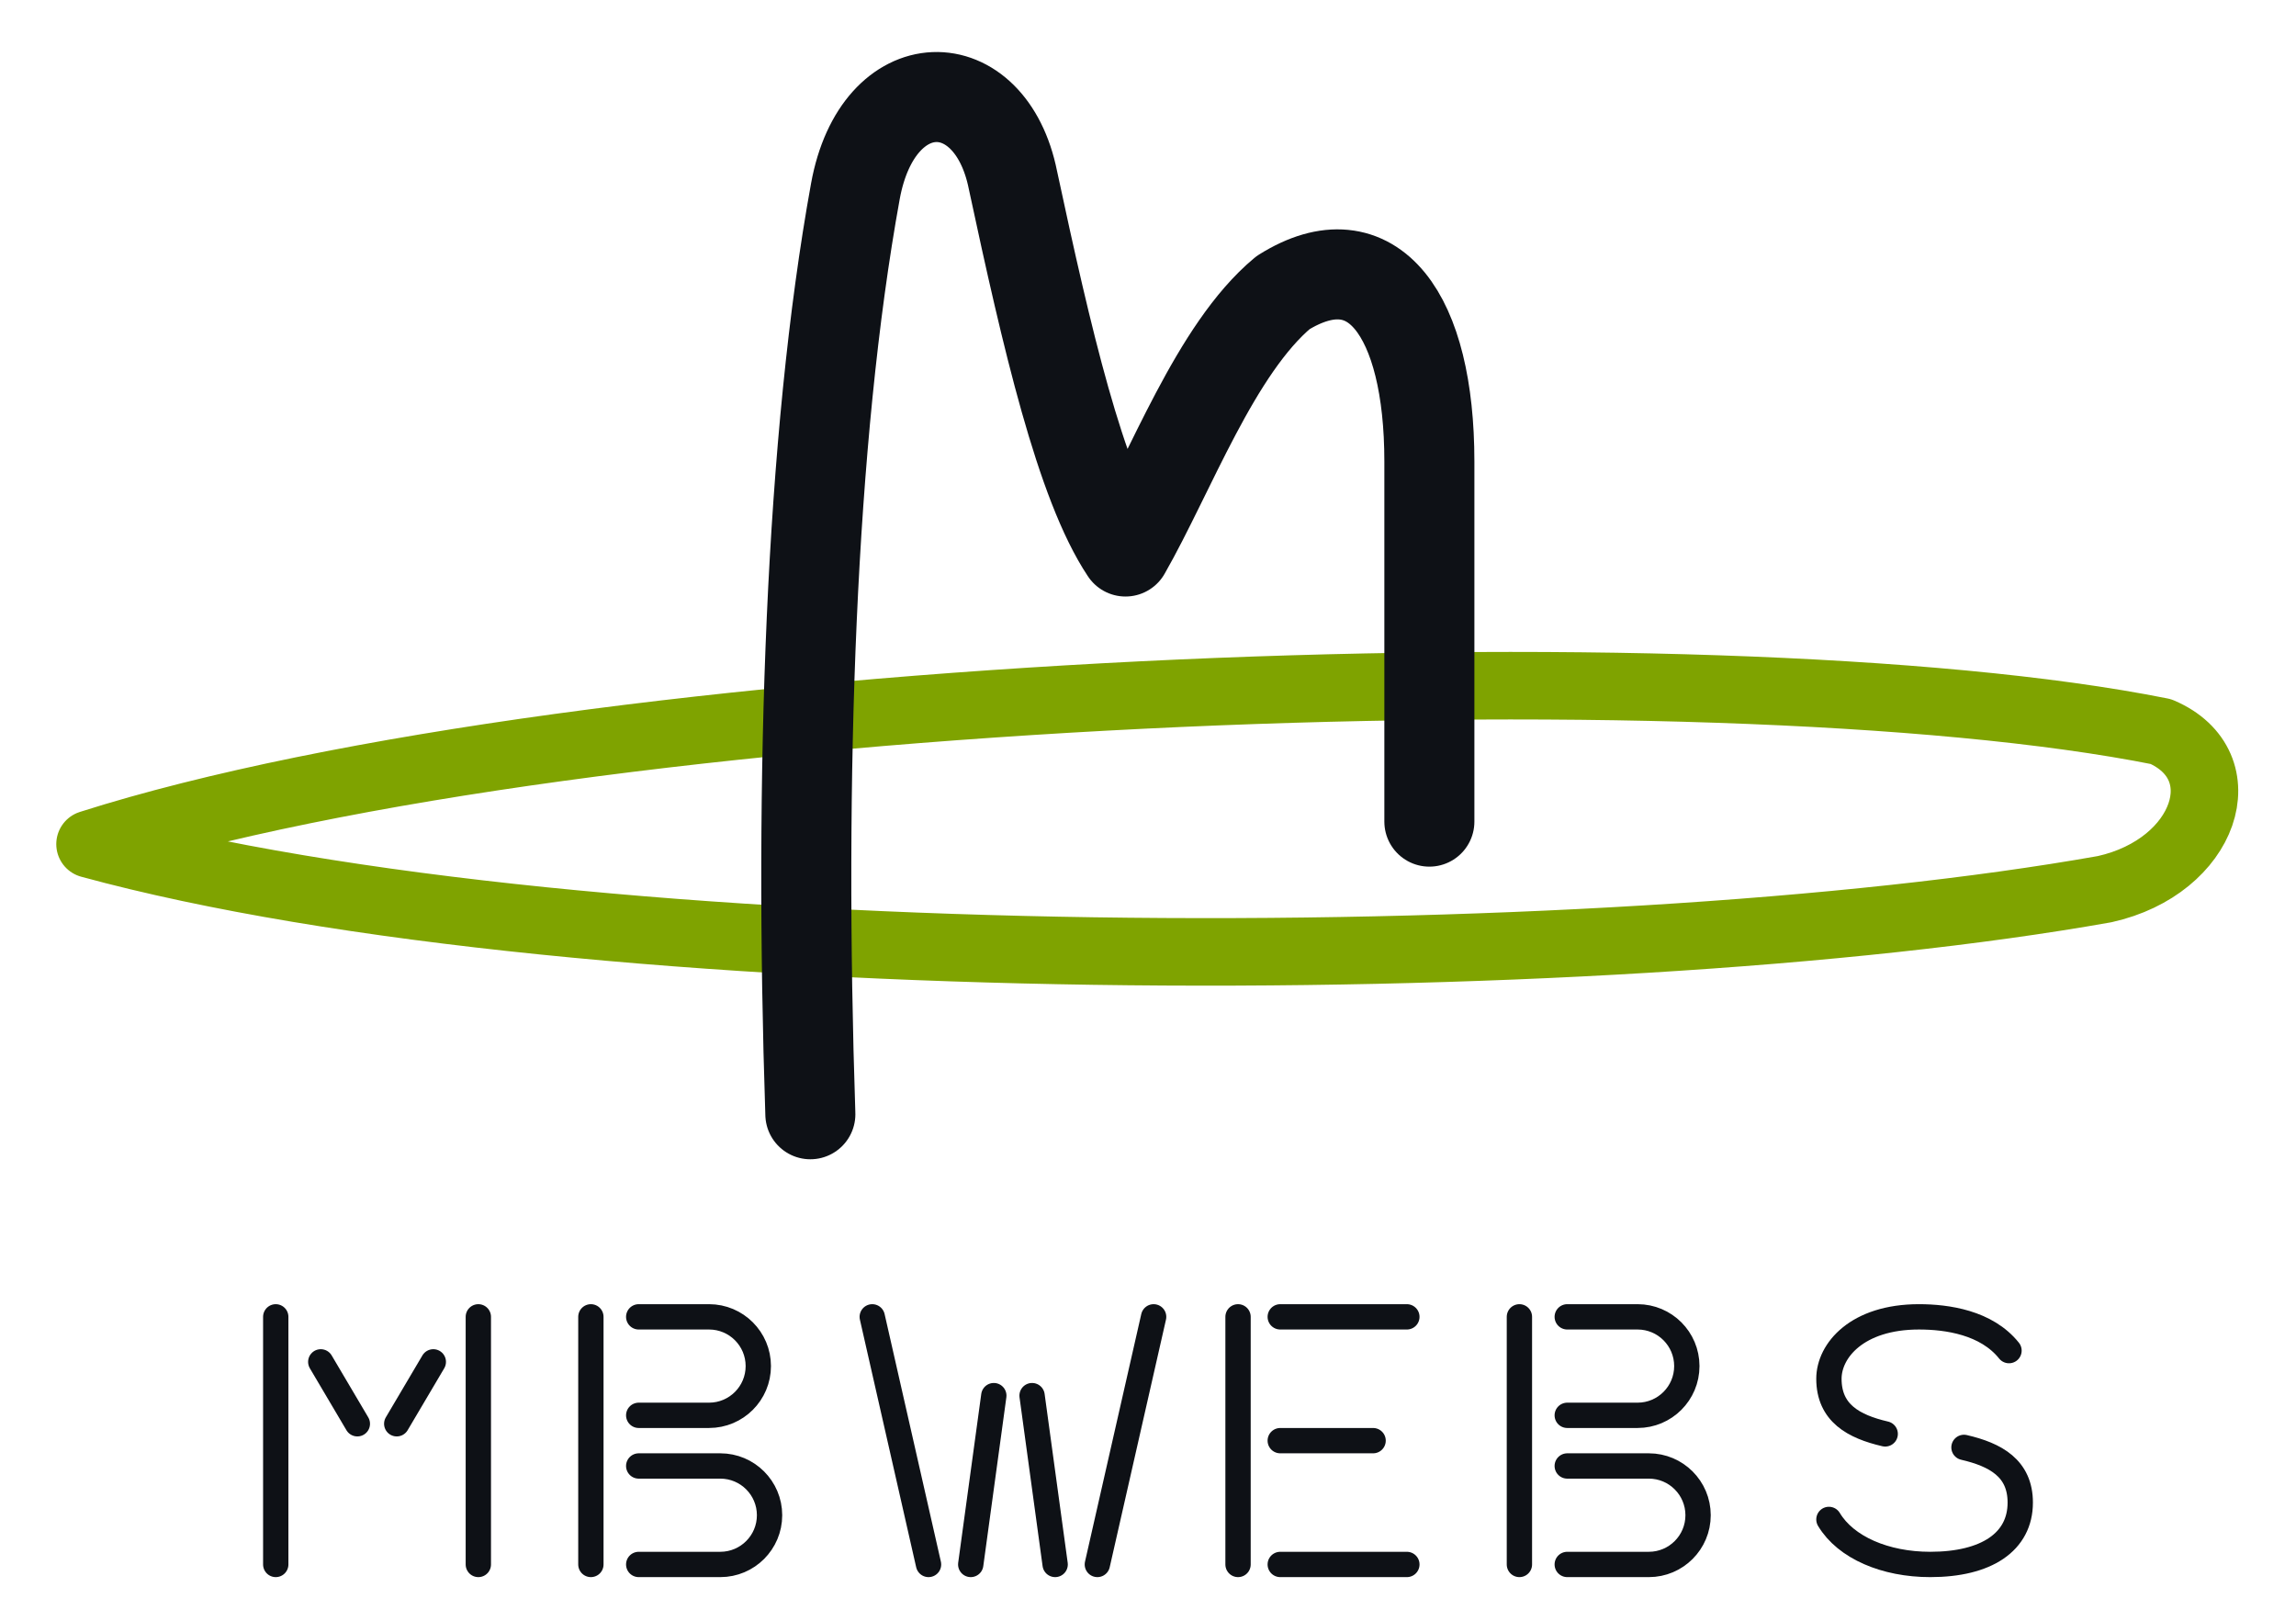
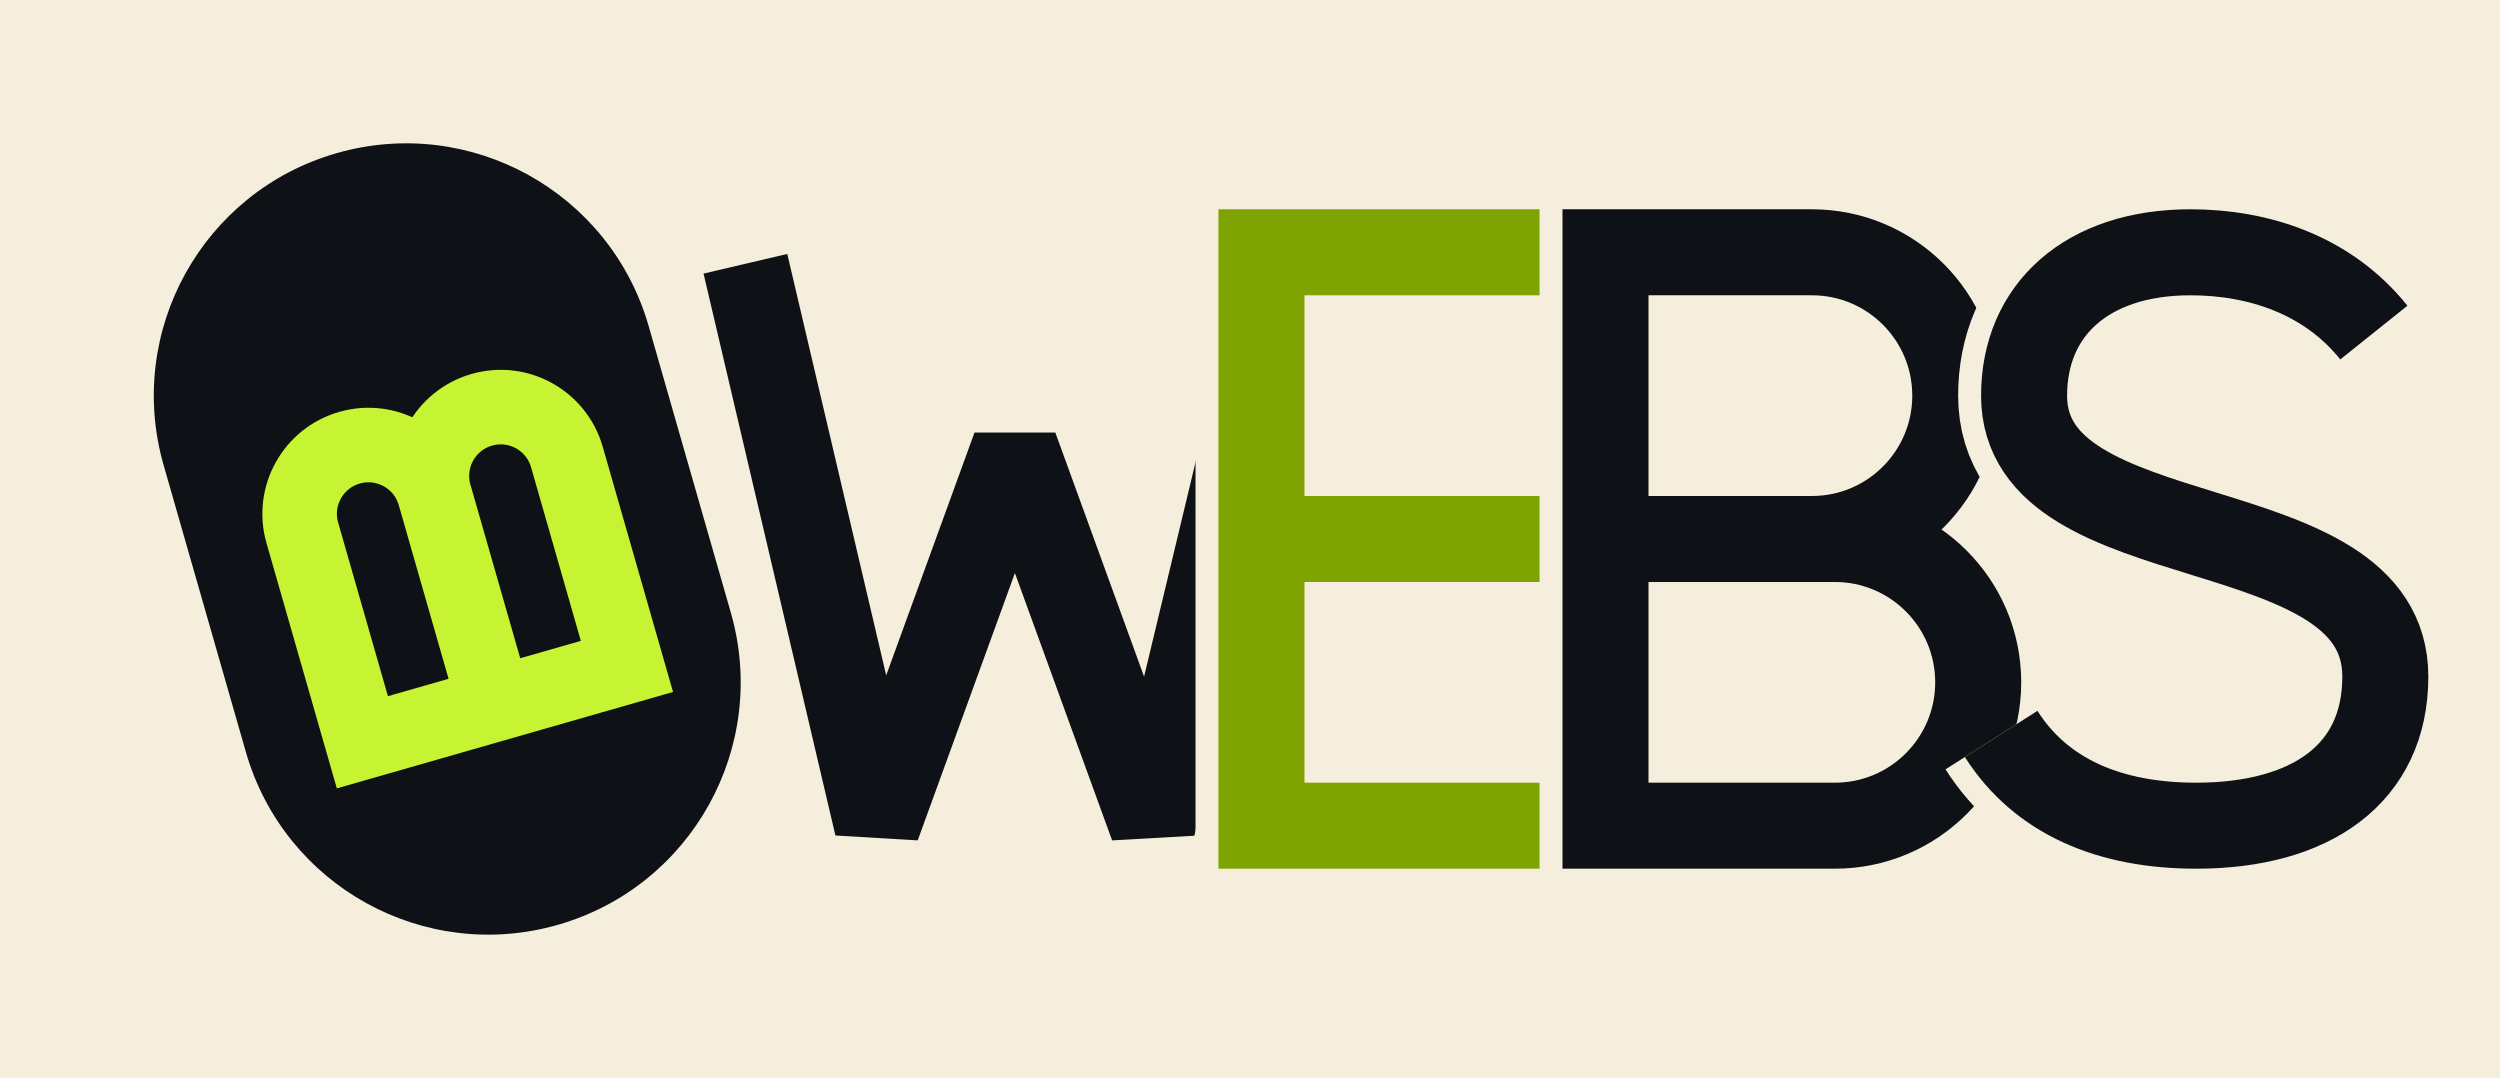
- <svg xmlns="http://www.w3.org/2000/svg" viewBox="96 26 408 288">
-   <g transform="translate(100,20) scale(2)" fill="none" stroke-linecap="round" stroke-linejoin="round">
-     <path d="M6,78 C50,64 150,60 190,68 C197,71 194,80 185,82 C140,90 50,90 6,78 Z" stroke="#7FA300" stroke-width="6" />
-     <path d="M70,102 C69,72 70,42 74,20 C76,9 86,9 88,19 C91,33 94,46 98,52 C102,45 106,34 112,29 C120,24 125,31 125,44 L125,76" stroke="#0E1116" stroke-width="8" />
+ <svg xmlns="http://www.w3.org/2000/svg" viewBox="-50 6 436 188">
+   <rect x="-50" y="-50" width="500" height="300" fill="#F5EEDC" />
+   <path d="M80,52 L103,150 L127,84 L151,150 L175,50" fill="none" stroke-linejoin="miter" stroke-miterlimit="2.6" stroke-linecap="butt" stroke="#F5EEDC" stroke-width="23" />
+   <path d="M80,52 L103,150 L127,84 L151,150 L175,50" fill="none" stroke-linejoin="miter" stroke-miterlimit="2.6" stroke-linecap="butt" stroke="#0E1116" stroke-width="15" />
+   <path d="M244,50 H170 V150 H244 M170,100 H254" fill="none" stroke-linejoin="miter" stroke-miterlimit="2.6" stroke-linecap="butt" stroke="#F5EEDC" stroke-width="23" />
+   <path d="M244,50 H170 V150 H244 M170,100 H254" fill="none" stroke-linejoin="miter" stroke-miterlimit="2.6" stroke-linecap="butt" stroke="#7FA300" stroke-width="15" />
+   <path d="M230,50 H266 A25,25 0 0 1 266,100 H270 A25,25 0 0 1 270,150 H230 Z M230,100 H266" fill="none" stroke-linejoin="miter" stroke-miterlimit="2.6" stroke-linecap="butt" stroke="#F5EEDC" stroke-width="23" />
+   <path d="M230,50 H266 A25,25 0 0 1 266,100 H270 A25,25 0 0 1 270,150 H230 Z M230,100 H266" fill="none" stroke-linejoin="miter" stroke-miterlimit="2.6" stroke-linecap="butt" stroke="#0E1116" stroke-width="15" />
+   <path d="M364,64 C356,54 344,50 332,50 C314,50 303,60 303,75 C303,104 366,94 366,124 C366,141 353,150 333,150 C318,150 306,145 299,134" fill="none" stroke-linejoin="miter" stroke-miterlimit="2.6" stroke-linecap="butt" stroke="#F5EEDC" stroke-width="23" />
+   <path d="M364,64 C356,54 344,50 332,50 C314,50 303,60 303,75 C303,104 366,94 366,124 C366,141 353,150 333,150 C318,150 306,145 299,134" fill="none" stroke-linejoin="miter" stroke-miterlimit="2.6" stroke-linecap="butt" stroke="#0E1116" stroke-width="15" />
+   <g transform="translate(-18 0) rotate(-16 46 100)">
+     <rect x="2" y="30" width="88" height="140" rx="44" fill="none" stroke="#F5EEDC" stroke-width="8" />
  </g>
-   <g fill="none" stroke="#0E1116" stroke-width="4.5" stroke-linecap="round" stroke-linejoin="round">
-     <path d="M145,260 V304" />
-     <path d="M181,260 V304" />
-     <path d="M153,268 L159.5,279" />
-     <path d="M166.5,279 L173,268" />
-     <path d="M201,260 V304" />
-     <path d="M209.5,260 H222 A8.75,8.75 0 0 1 222,277.5 H209.5" />
-     <path d="M209.5,286.5 H224 A8.75,8.75 0 0 1 224,304 H209.5" />
-     <path d="M251,260 L261,304" />
-     <path d="M268.5,304 L272.6,274" />
-     <path d="M279.4,274 L283.5,304" />
-     <path d="M301,260 L291,304" />
-     <path d="M316,260 V304" />
-     <path d="M323.5,260 H346" />
-     <path d="M323.5,282 H340" />
-     <path d="M323.5,304 H346" />
-     <path d="M366,260 V304" />
-     <path d="M374.5,260 H387 A8.75,8.75 0 0 1 387,277.5 H374.5" />
-     <path d="M374.5,286.5 H389 A8.75,8.75 0 0 1 389,304 H374.5" />
-     <path d="M453,266 C449,261 442,260 437,260 C426,260 421,266 421,271  C421.0,277.1 425.4,279.5 431.0,280.8" />
-     <path d="M445.0,283.2 C450.6,284.5 455.0,286.9 455.0,293.0 C455,300 449,304 439,304 C431,304 424,301 421,296" />
+   <g transform="translate(-18 0) rotate(-16 46 100)">
+     <rect x="2" y="30" width="88" height="140" rx="44" fill="#0E1116" />
+     <path d="M22,130 H70 M22,130 V92 A12,12 0 0 1 46,92 V130 M46,92 A12,12 0 0 1 70,92 V130" fill="none" stroke="#C6F432" stroke-width="13" stroke-linejoin="round" stroke-linecap="square" />
  </g>
</svg>
